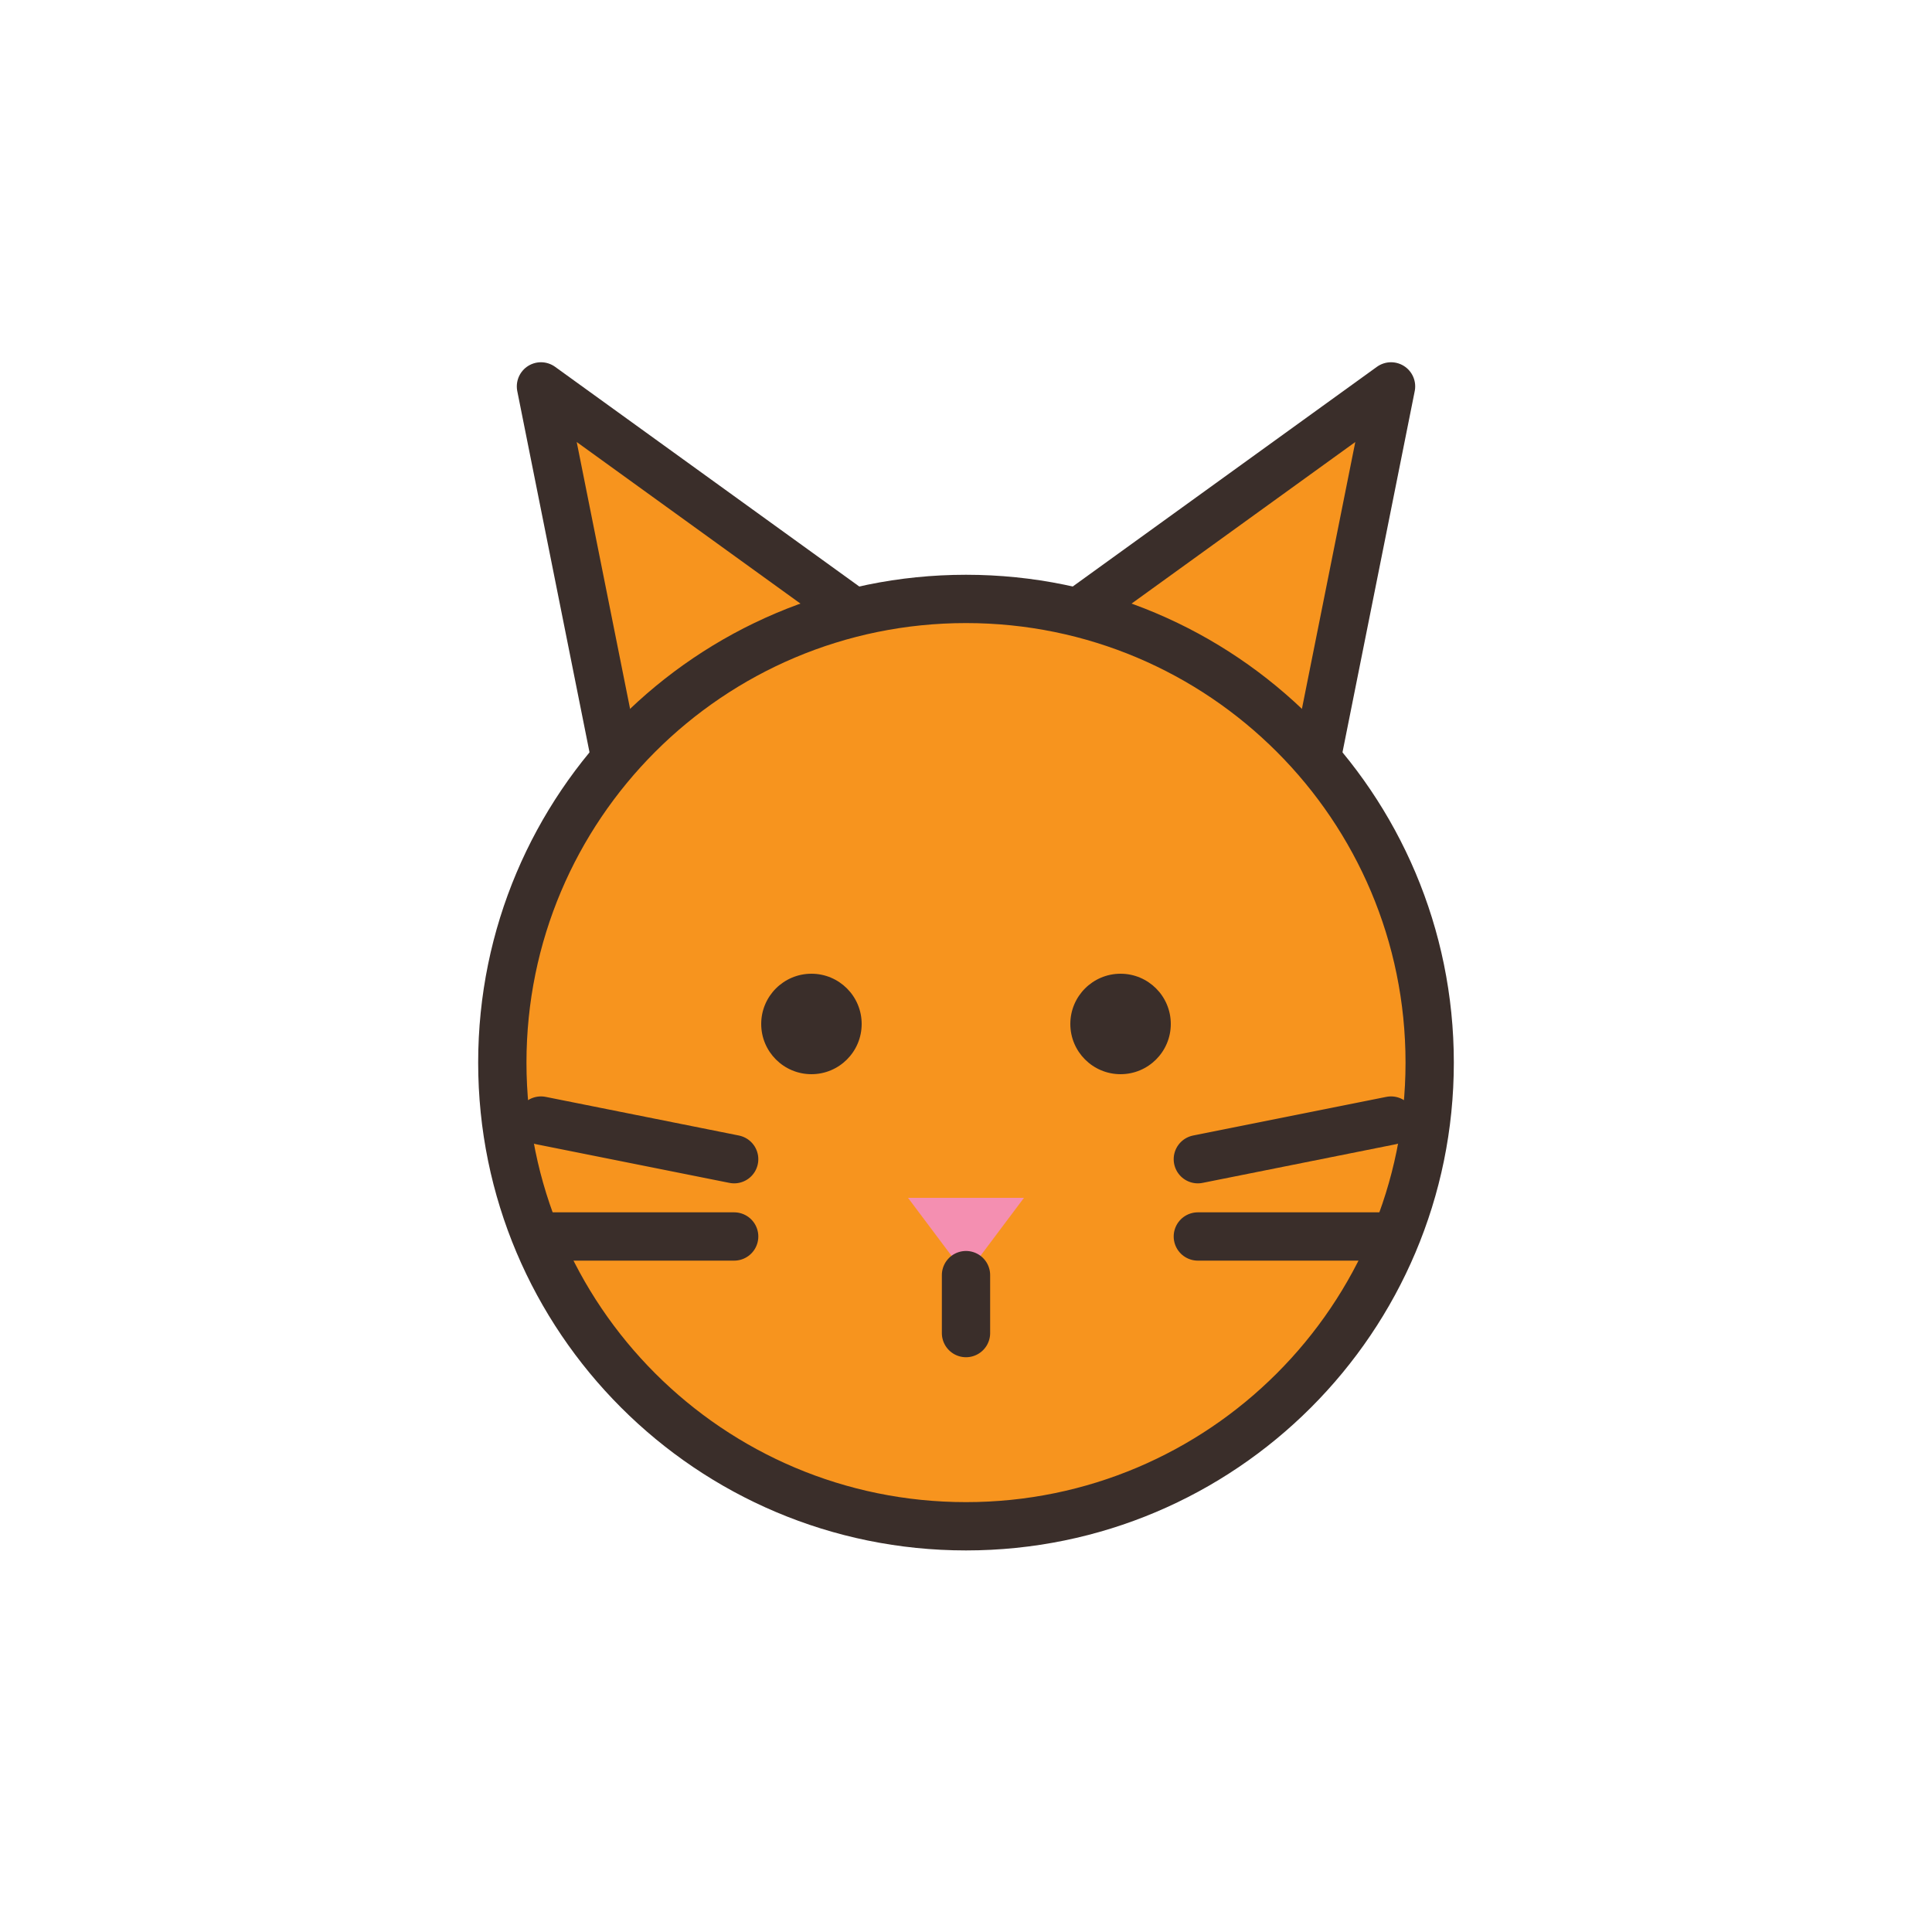
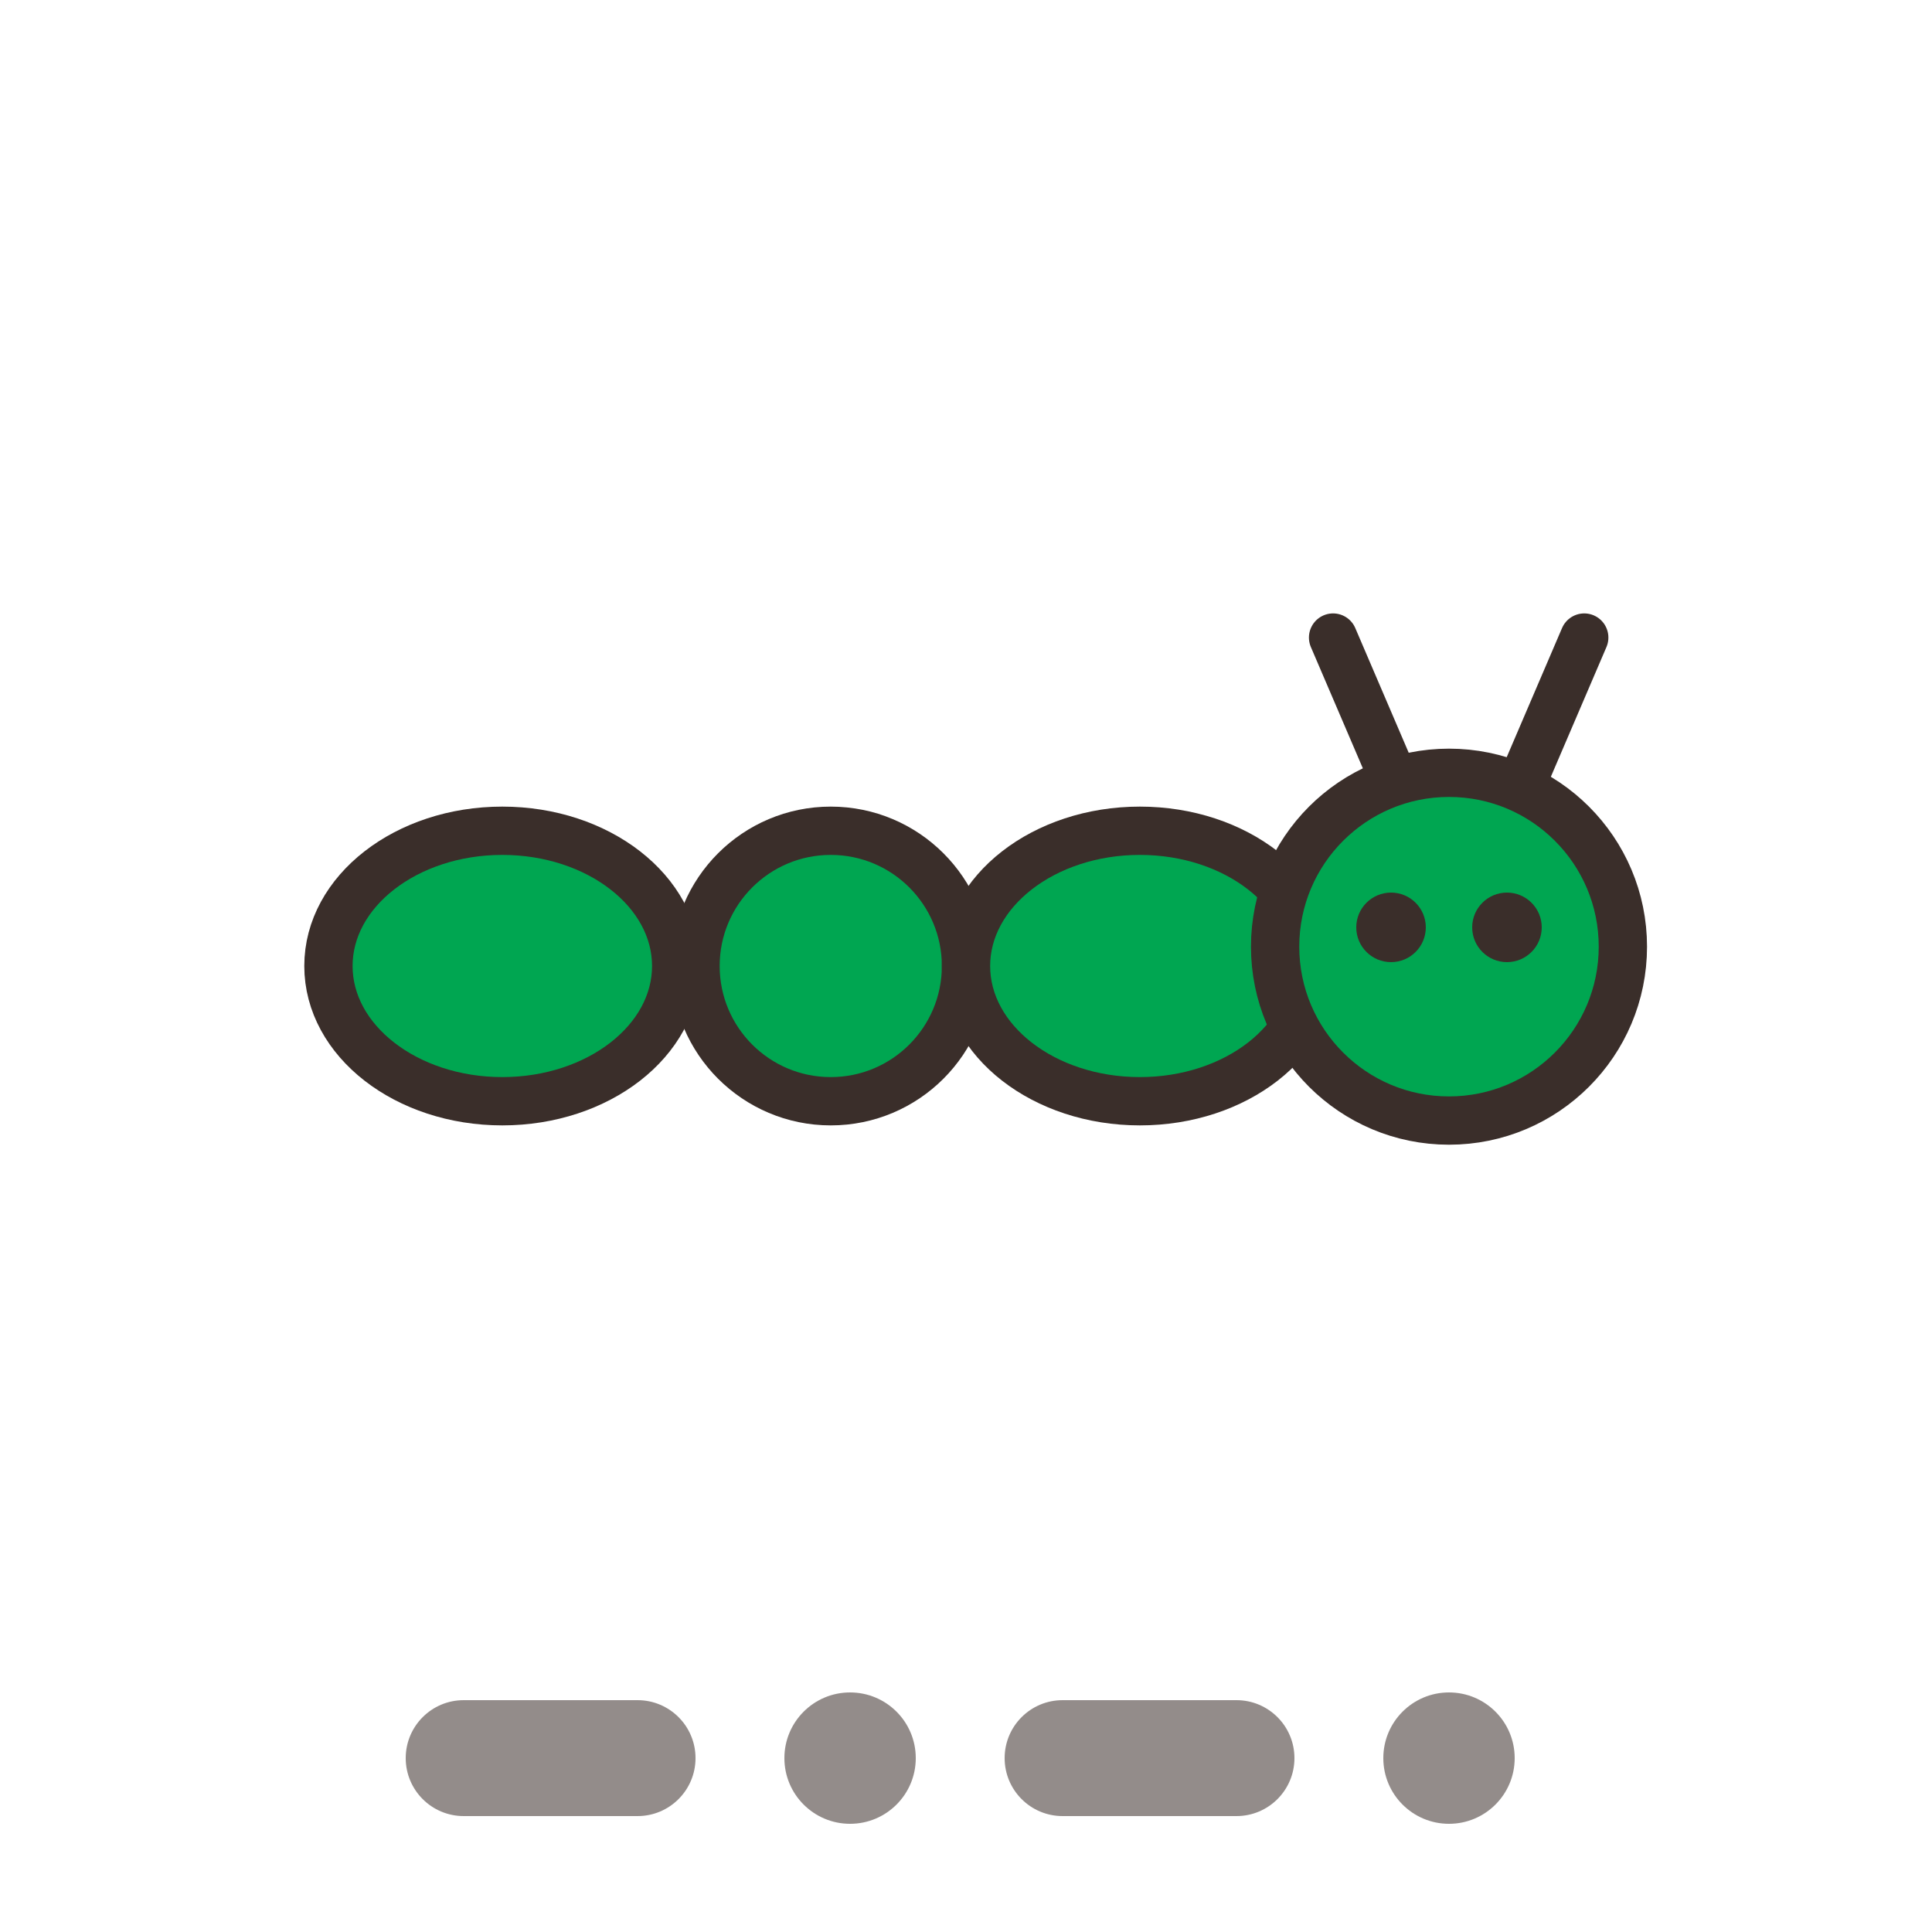
<svg xmlns="http://www.w3.org/2000/svg" viewBox="0 0 100 100" fill="none" stroke="#3a2e2a" stroke-width="2.5" stroke-linecap="round" stroke-linejoin="round">
-   <path d="M32 40 L28 20 L46 33 Z" fill="#f7941e" />
-   <path d="M68 40 L72 20 L54 33 Z" fill="#f7941e" />
-   <circle cx="50" cy="55" r="24" fill="#f7941e" />
-   <circle cx="42" cy="53" r="2.6" fill="#3a2e2a" stroke="none" />
-   <circle cx="58" cy="53" r="2.6" fill="#3a2e2a" stroke="none" />
-   <path d="M47 62 L53 62 L50 66 Z" fill="#f48fb1" stroke="none" />
-   <path d="M50 66 L50 69" />
-   <path d="M28 58 L38 60" />
-   <path d="M28 64 L38 64" />
-   <path d="M72 58 L62 60" />
-   <path d="M72 64 L62 64" />
+   <ellipse cx="26" cy="50" rx="9" ry="7" fill="#00a651" />
+   <circle cx="43" cy="50" r="7" fill="#00a651" />
+   <ellipse cx="59" cy="50" rx="9" ry="7" fill="#00a651" />
+   <circle cx="75" cy="49" r="9" fill="#00a651" />
+   <path d="M72 40 l-3 -7 M79 40 l3 -7" />
+   <circle cx="72" cy="48" r="1.8" fill="#3a2e2a" stroke="none" />
+   <circle cx="78" cy="48" r="1.8" fill="#3a2e2a" stroke="none" />
+   <g stroke="none">
+     <rect x="21.0" y="88" width="15" height="6" rx="3" fill="#3a2e2a" fill-opacity="0.55" />
+     <circle cx="44.0" cy="91" r="3.4" fill="#3a2e2a" fill-opacity="0.55" />
+     <rect x="52.0" y="88" width="15" height="6" rx="3" fill="#3a2e2a" fill-opacity="0.55" />
+     <circle cx="75.0" cy="91" r="3.4" fill="#3a2e2a" fill-opacity="0.55" />
+   </g>
</svg>
